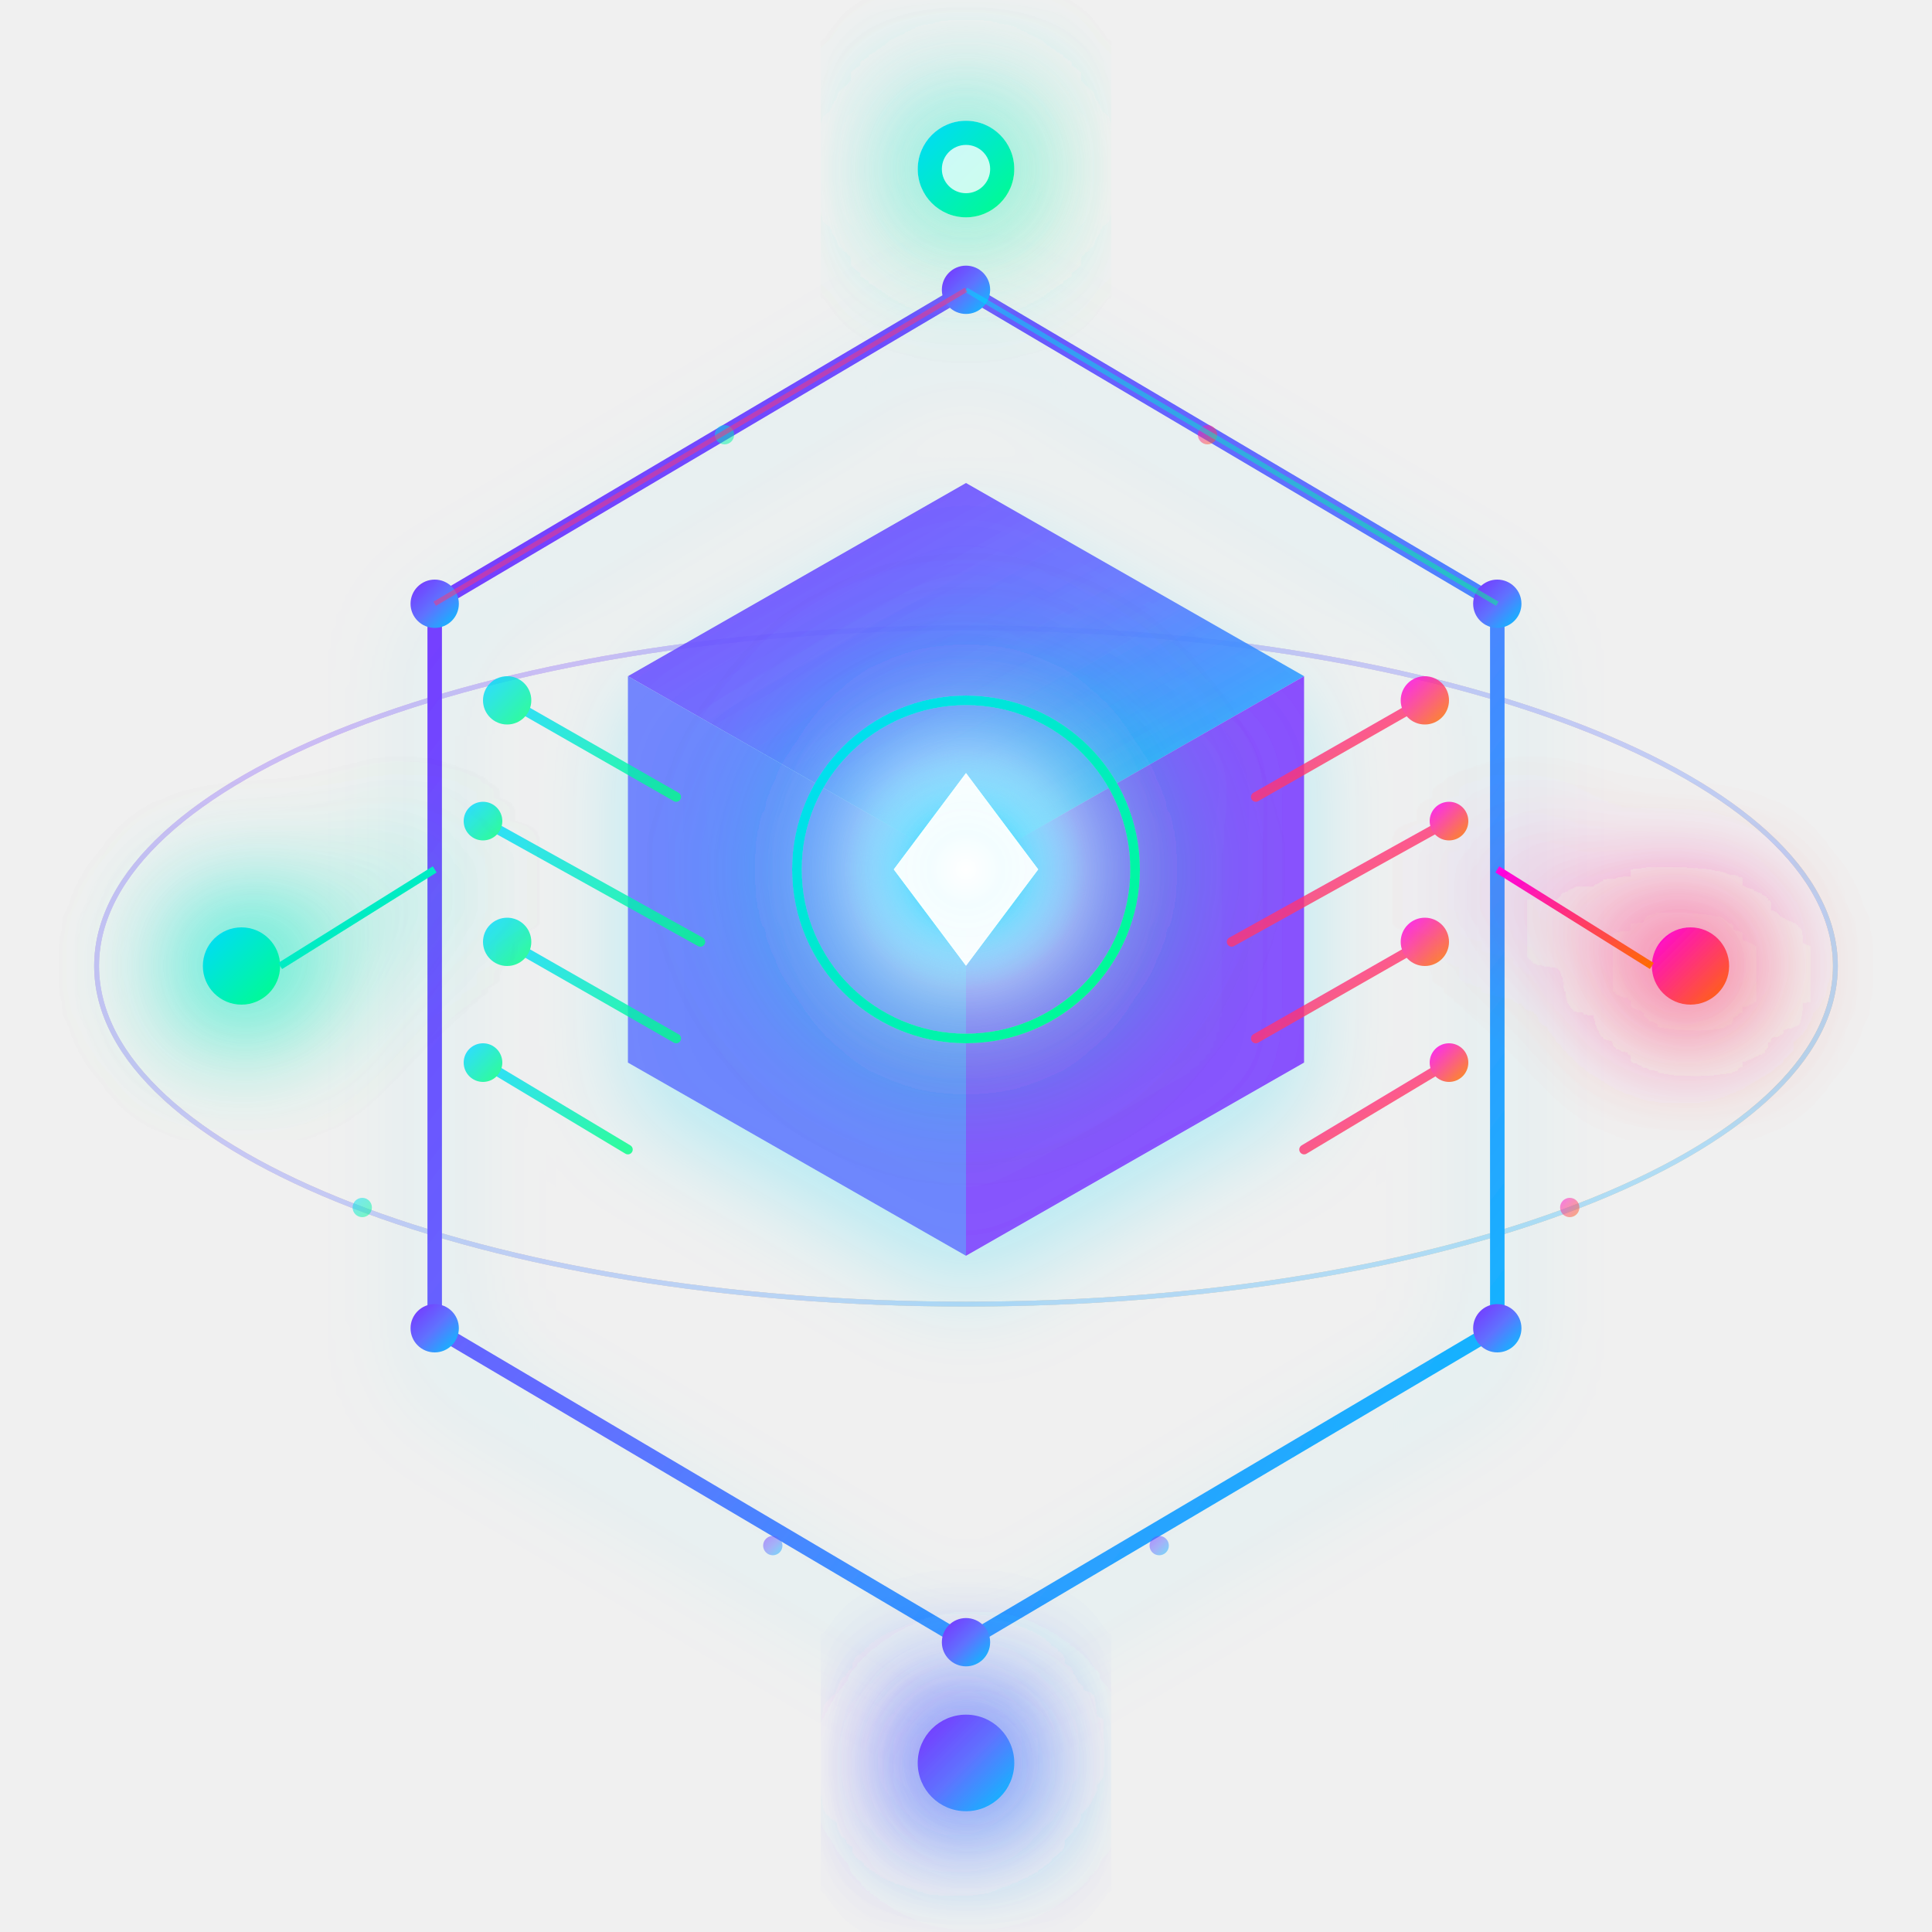
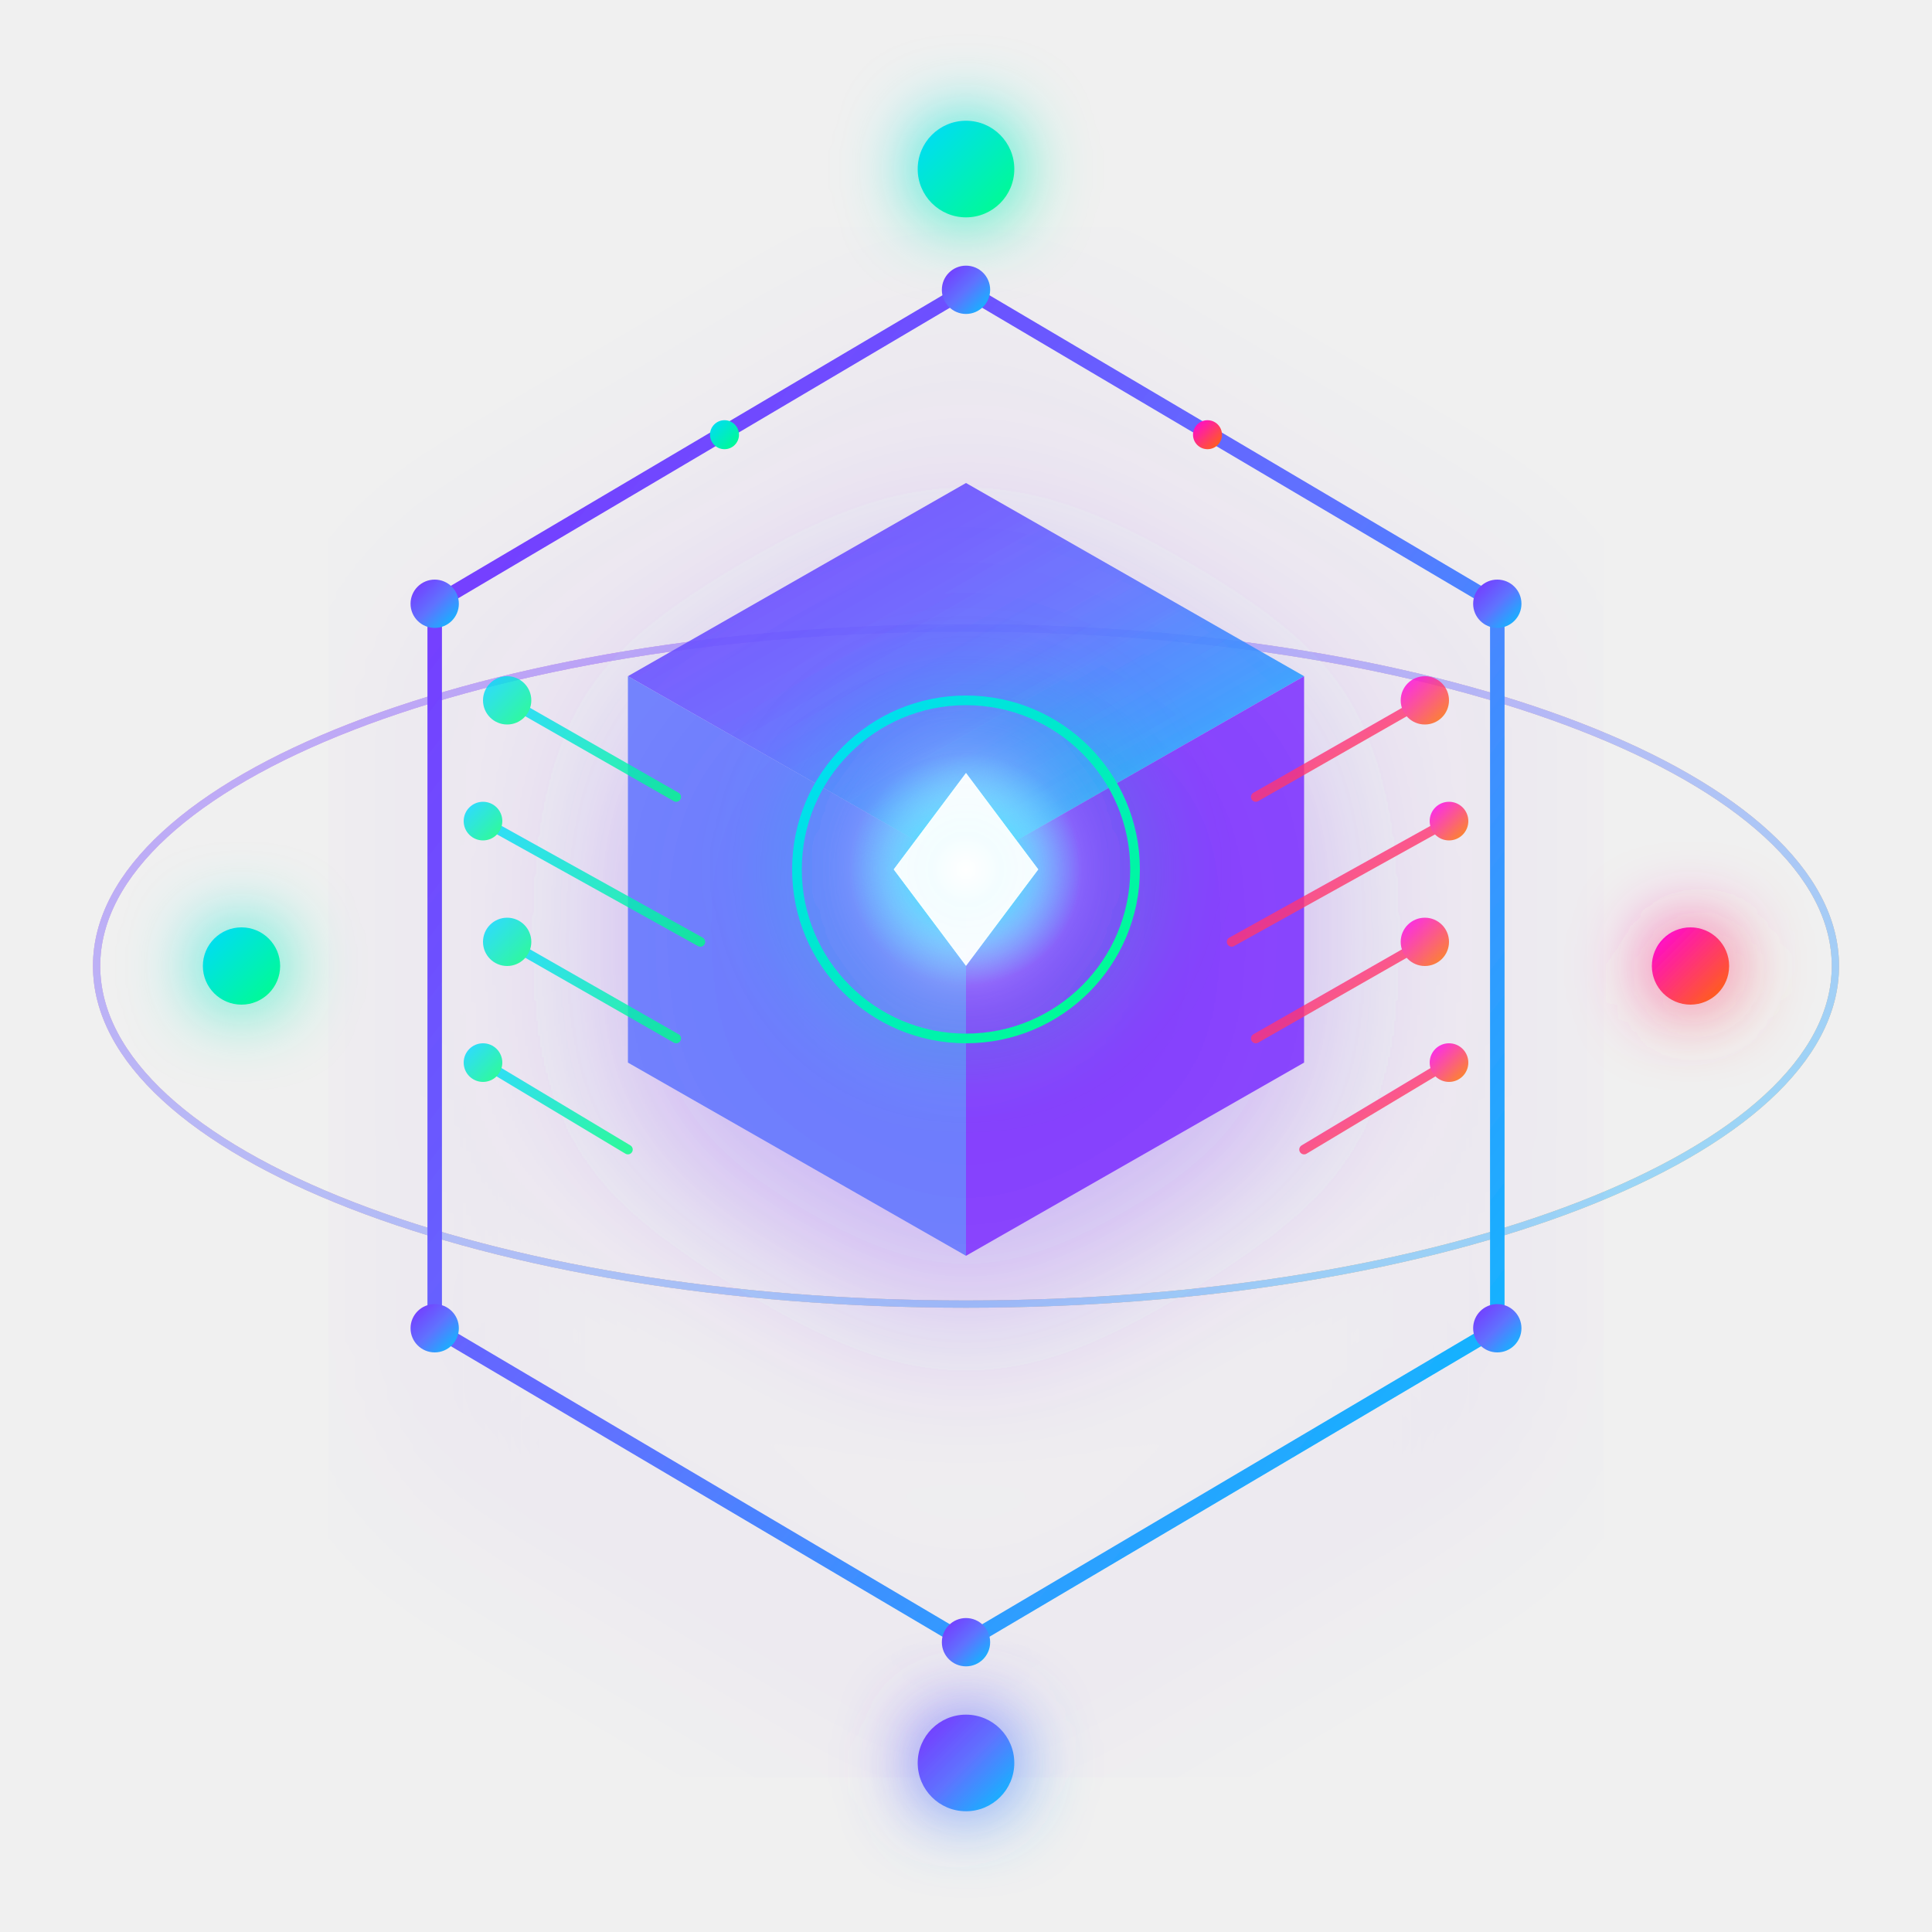
<svg xmlns="http://www.w3.org/2000/svg" viewBox="0 0 400 400" fill="none">
+   <style>
+     /* CSS Animations for better browser support */
+     @keyframes rotate1 { from { transform: rotate(0deg); } to { transform: rotate(360deg); } }
+     @keyframes rotate2 { from { transform: rotate(60deg); } to { transform: rotate(420deg); } }
+     @keyframes rotate3 { from { transform: rotate(120deg); } to { transform: rotate(480deg); } }
+     @keyframes pulse { 0%, 100% { r: 20; opacity: 0.8; } 50% { r: 28; opacity: 1; } }
+     @keyframes pulseRing { 0%, 100% { r: 32; } 50% { r: 38; } }
+     @keyframes blink { 0%, 100% { opacity: 0.3; } 50% { opacity: 1; } }
+     @keyframes colorShift { 0%, 100% { stop-color: #00D9FF; } 50% { stop-color: #00FF87; } }
+     
+     .orbit1 { animation: rotate1 20s linear infinite; transform-origin: 200px 200px; }
+     .orbit2 { animation: rotate2 25s linear infinite; transform-origin: 200px 200px; }
+     .orbit3 { animation: rotate3 30s linear infinite; transform-origin: 200px 200px; }
+     .pulseCore { animation: pulse 2s ease-in-out infinite; }
+     .pulseRing { animation: pulseRing 2s ease-in-out infinite; }
+     .blink1 { animation: blink 2s ease-in-out infinite; }
+     .blink2 { animation: blink 2s ease-in-out infinite 0.5s; }
+   </style>
  <defs>
    <linearGradient id="supreme1" x1="0%" y1="0%" x2="100%" y2="100%">
-       <stop offset="0%" style="stop-color:#00D9FF">
-         <animate attributeName="stop-color" values="#00D9FF;#00FF87;#00D9FF" dur="4s" repeatCount="indefinite" />
-       </stop>
-       <stop offset="100%" style="stop-color:#00FF87">
-         <animate attributeName="stop-color" values="#00FF87;#00D9FF;#00FF87" dur="4s" repeatCount="indefinite" />
-       </stop>
+       <stop offset="0%" stop-color="#00D9FF" />
+       <stop offset="100%" stop-color="#00FF87" />
    </linearGradient>
    <linearGradient id="supreme2" x1="0%" y1="0%" x2="100%" y2="100%">
-       <stop offset="0%" style="stop-color:#FF00E5" />
-       <stop offset="100%" style="stop-color:#FF6B00" />
+       <stop offset="0%" stop-color="#FF00E5" />
+       <stop offset="100%" stop-color="#FF6B00" />
    </linearGradient>
    <linearGradient id="supreme3" x1="0%" y1="0%" x2="100%" y2="100%">
-       <stop offset="0%" style="stop-color:#7B2FFF" />
-       <stop offset="50%" style="stop-color:#5F72FF" />
-       <stop offset="100%" style="stop-color:#00C6FF" />
+       <stop offset="0%" stop-color="#7B2FFF" />
+       <stop offset="50%" stop-color="#5F72FF" />
+       <stop offset="100%" stop-color="#00C6FF" />
    </linearGradient>
    <radialGradient id="coreGlow" cx="50%" cy="50%" r="50%">
-       <stop offset="0%" style="stop-color:#FFFFFF" />
-       <stop offset="30%" style="stop-color:#00D9FF" />
-       <stop offset="100%" style="stop-color:#00D9FF;stop-opacity:0" />
+       <stop offset="0%" stop-color="#FFFFFF" />
+       <stop offset="30%" stop-color="#00D9FF" />
+       <stop offset="100%" stop-color="#00D9FF" stop-opacity="0" />
    </radialGradient>
-     <filter id="supremeGlow" x="-100%" y="-100%" width="300%" height="300%">
-       <feGaussianBlur stdDeviation="12" result="blur1" />
-       <feGaussianBlur stdDeviation="6" result="blur2" />
-       <feGaussianBlur stdDeviation="3" result="blur3" />
+     <filter id="glow" x="-50%" y="-50%" width="200%" height="200%">
+       <feGaussianBlur stdDeviation="8" result="blur" />
      <feMerge>
-         <feMergeNode in="blur1" />
-         <feMergeNode in="blur2" />
-         <feMergeNode in="blur3" />
+         <feMergeNode in="blur" />
        <feMergeNode in="SourceGraphic" />
      </feMerge>
    </filter>
-     <filter id="ultraShadow">
-       <feDropShadow dx="0" dy="20" stdDeviation="25" flood-color="#7B2FFF" flood-opacity="0.5" />
-       <feDropShadow dx="0" dy="8" stdDeviation="10" flood-color="#00D9FF" flood-opacity="0.3" />
+     <filter id="shadow">
+       <feDropShadow dx="0" dy="15" stdDeviation="20" flood-color="#7B2FFF" flood-opacity="0.4" />
    </filter>
  </defs>
-   <g opacity="0.3">
-     <ellipse cx="200" cy="200" rx="180" ry="70" stroke="url(#supreme1)" stroke-width="1" fill="none">
-       <animateTransform attributeName="transform" type="rotate" from="0 200 200" to="360 200 200" dur="20s" repeatCount="indefinite" />
-     </ellipse>
-     <ellipse cx="200" cy="200" rx="180" ry="70" stroke="url(#supreme2)" stroke-width="1" fill="none">
-       <animateTransform attributeName="transform" type="rotate" from="60 200 200" to="420 200 200" dur="25s" repeatCount="indefinite" />
-     </ellipse>
-     <ellipse cx="200" cy="200" rx="180" ry="70" stroke="url(#supreme3)" stroke-width="1" fill="none">
-       <animateTransform attributeName="transform" type="rotate" from="120 200 200" to="480 200 200" dur="30s" repeatCount="indefinite" />
-     </ellipse>
+   <g opacity="0.4">
+     <ellipse class="orbit1" cx="200" cy="200" rx="180" ry="70" stroke="url(#supreme1)" stroke-width="1.5" fill="none" />
+     <ellipse class="orbit2" cx="200" cy="200" rx="180" ry="70" stroke="url(#supreme2)" stroke-width="1.5" fill="none" />
+     <ellipse class="orbit3" cx="200" cy="200" rx="180" ry="70" stroke="url(#supreme3)" stroke-width="1.5" fill="none" />
  </g>
-   <g filter="url(#ultraShadow)">
+   <g filter="url(#shadow)">
    <polygon points="200,60 310,125 310,275 200,340 90,275 90,125" stroke="url(#supreme3)" stroke-width="3" fill="none" />
    <polygon points="200,100 270,140 200,180 130,140" fill="url(#supreme3)" opacity="0.9" />
    <polygon points="130,140 200,180 200,260 130,220" fill="#5F72FF" opacity="0.85" />
    <polygon points="270,140 200,180 200,260 270,220" fill="#7B2FFF" opacity="0.85" />
  </g>
-   <g filter="url(#supremeGlow)">
-     <circle cx="200" cy="180" r="25" fill="url(#coreGlow)">
-       <animate attributeName="r" values="20;28;20" dur="2s" repeatCount="indefinite" />
-       <animate attributeName="opacity" values="0.8;1;0.8" dur="2s" repeatCount="indefinite" />
-     </circle>
+   <g filter="url(#glow)">
+     <circle class="pulseCore" cx="200" cy="180" r="24" fill="url(#coreGlow)" />
    <polygon points="200,160 215,180 200,200 185,180" fill="#FFFFFF" opacity="0.95" />
-     <circle cx="200" cy="180" r="35" stroke="url(#supreme1)" stroke-width="2" fill="none">
-       <animate attributeName="r" values="32;38;32" dur="2s" repeatCount="indefinite" />
-     </circle>
+     <circle class="pulseRing" cx="200" cy="180" r="35" stroke="url(#supreme1)" stroke-width="2" fill="none" />
  </g>
  <g stroke="url(#supreme1)" stroke-width="2" stroke-linecap="round" opacity="0.8">
    <path d="M105 145 L140 165" fill="none" />
    <path d="M100 170 L145 195" fill="none" />
    <path d="M105 195 L140 215" fill="none" />
    <path d="M100 220 L130 238" fill="none" />
    <circle cx="105" cy="145" r="4" fill="url(#supreme1)" />
    <circle cx="100" cy="170" r="3" fill="url(#supreme1)" />
    <circle cx="105" cy="195" r="4" fill="url(#supreme1)" />
    <circle cx="100" cy="220" r="3" fill="url(#supreme1)" />
  </g>
  <g stroke="url(#supreme2)" stroke-width="2" stroke-linecap="round" opacity="0.8">
    <path d="M295 145 L260 165" fill="none" />
    <path d="M300 170 L255 195" fill="none" />
    <path d="M295 195 L260 215" fill="none" />
    <path d="M300 220 L270 238" fill="none" />
    <circle cx="295" cy="145" r="4" fill="url(#supreme2)" />
    <circle cx="300" cy="170" r="3" fill="url(#supreme2)" />
    <circle cx="295" cy="195" r="4" fill="url(#supreme2)" />
    <circle cx="300" cy="220" r="3" fill="url(#supreme2)" />
  </g>
-   <g filter="url(#supremeGlow)">
+   <g filter="url(#glow)">
    <circle cx="200" cy="35" r="10" fill="url(#supreme1)" />
    <line x1="200" y1="45" x2="200" y2="60" stroke="url(#supreme1)" stroke-width="2" />
-     <circle cx="200" cy="35" r="5" fill="#fff" opacity="0.8">
-       <animate attributeName="r" values="3;6;3" dur="1.5s" repeatCount="indefinite" />
-     </circle>
-   </g>
-   <g filter="url(#supremeGlow)">
    <circle cx="200" cy="365" r="10" fill="url(#supreme3)" />
    <line x1="200" y1="355" x2="200" y2="340" stroke="url(#supreme3)" stroke-width="2" />
-   </g>
-   <g filter="url(#supremeGlow)">
    <circle cx="50" cy="200" r="8" fill="url(#supreme1)" />
-     <line x1="58" y1="200" x2="90" y2="180" stroke="url(#supreme1)" stroke-width="1.5" />
-   </g>
-   <g filter="url(#supremeGlow)">
    <circle cx="350" cy="200" r="8" fill="url(#supreme2)" />
-     <line x1="342" y1="200" x2="310" y2="180" stroke="url(#supreme2)" stroke-width="1.5" />
  </g>
  <g fill="url(#supreme3)">
    <circle cx="200" cy="60" r="5" />
    <circle cx="310" cy="125" r="5" />
    <circle cx="310" cy="275" r="5" />
    <circle cx="200" cy="340" r="5" />
    <circle cx="90" cy="275" r="5" />
    <circle cx="90" cy="125" r="5" />
  </g>
-   <g opacity="0.5">
-     <circle cx="150" cy="90" r="2" fill="url(#supreme1)">
-       <animate attributeName="opacity" values="0.3;1;0.3" dur="2s" repeatCount="indefinite" />
-     </circle>
-     <circle cx="250" cy="90" r="2" fill="url(#supreme2)">
-       <animate attributeName="opacity" values="1;0.3;1" dur="2s" repeatCount="indefinite" />
-     </circle>
-     <circle cx="75" cy="250" r="2" fill="url(#supreme1)" />
-     <circle cx="325" cy="250" r="2" fill="url(#supreme2)" />
-     <circle cx="160" cy="320" r="2" fill="url(#supreme3)" />
-     <circle cx="240" cy="320" r="2" fill="url(#supreme3)" />
-   </g>
-   <path d="M200 60 L310 125" stroke="url(#supreme1)" stroke-width="1" opacity="0.5" />
-   <path d="M200 60 L90 125" stroke="url(#supreme2)" stroke-width="1" opacity="0.5" />
+   <circle class="blink1" cx="150" cy="90" r="3" fill="url(#supreme1)" />
+   <circle class="blink2" cx="250" cy="90" r="3" fill="url(#supreme2)" />
</svg>
